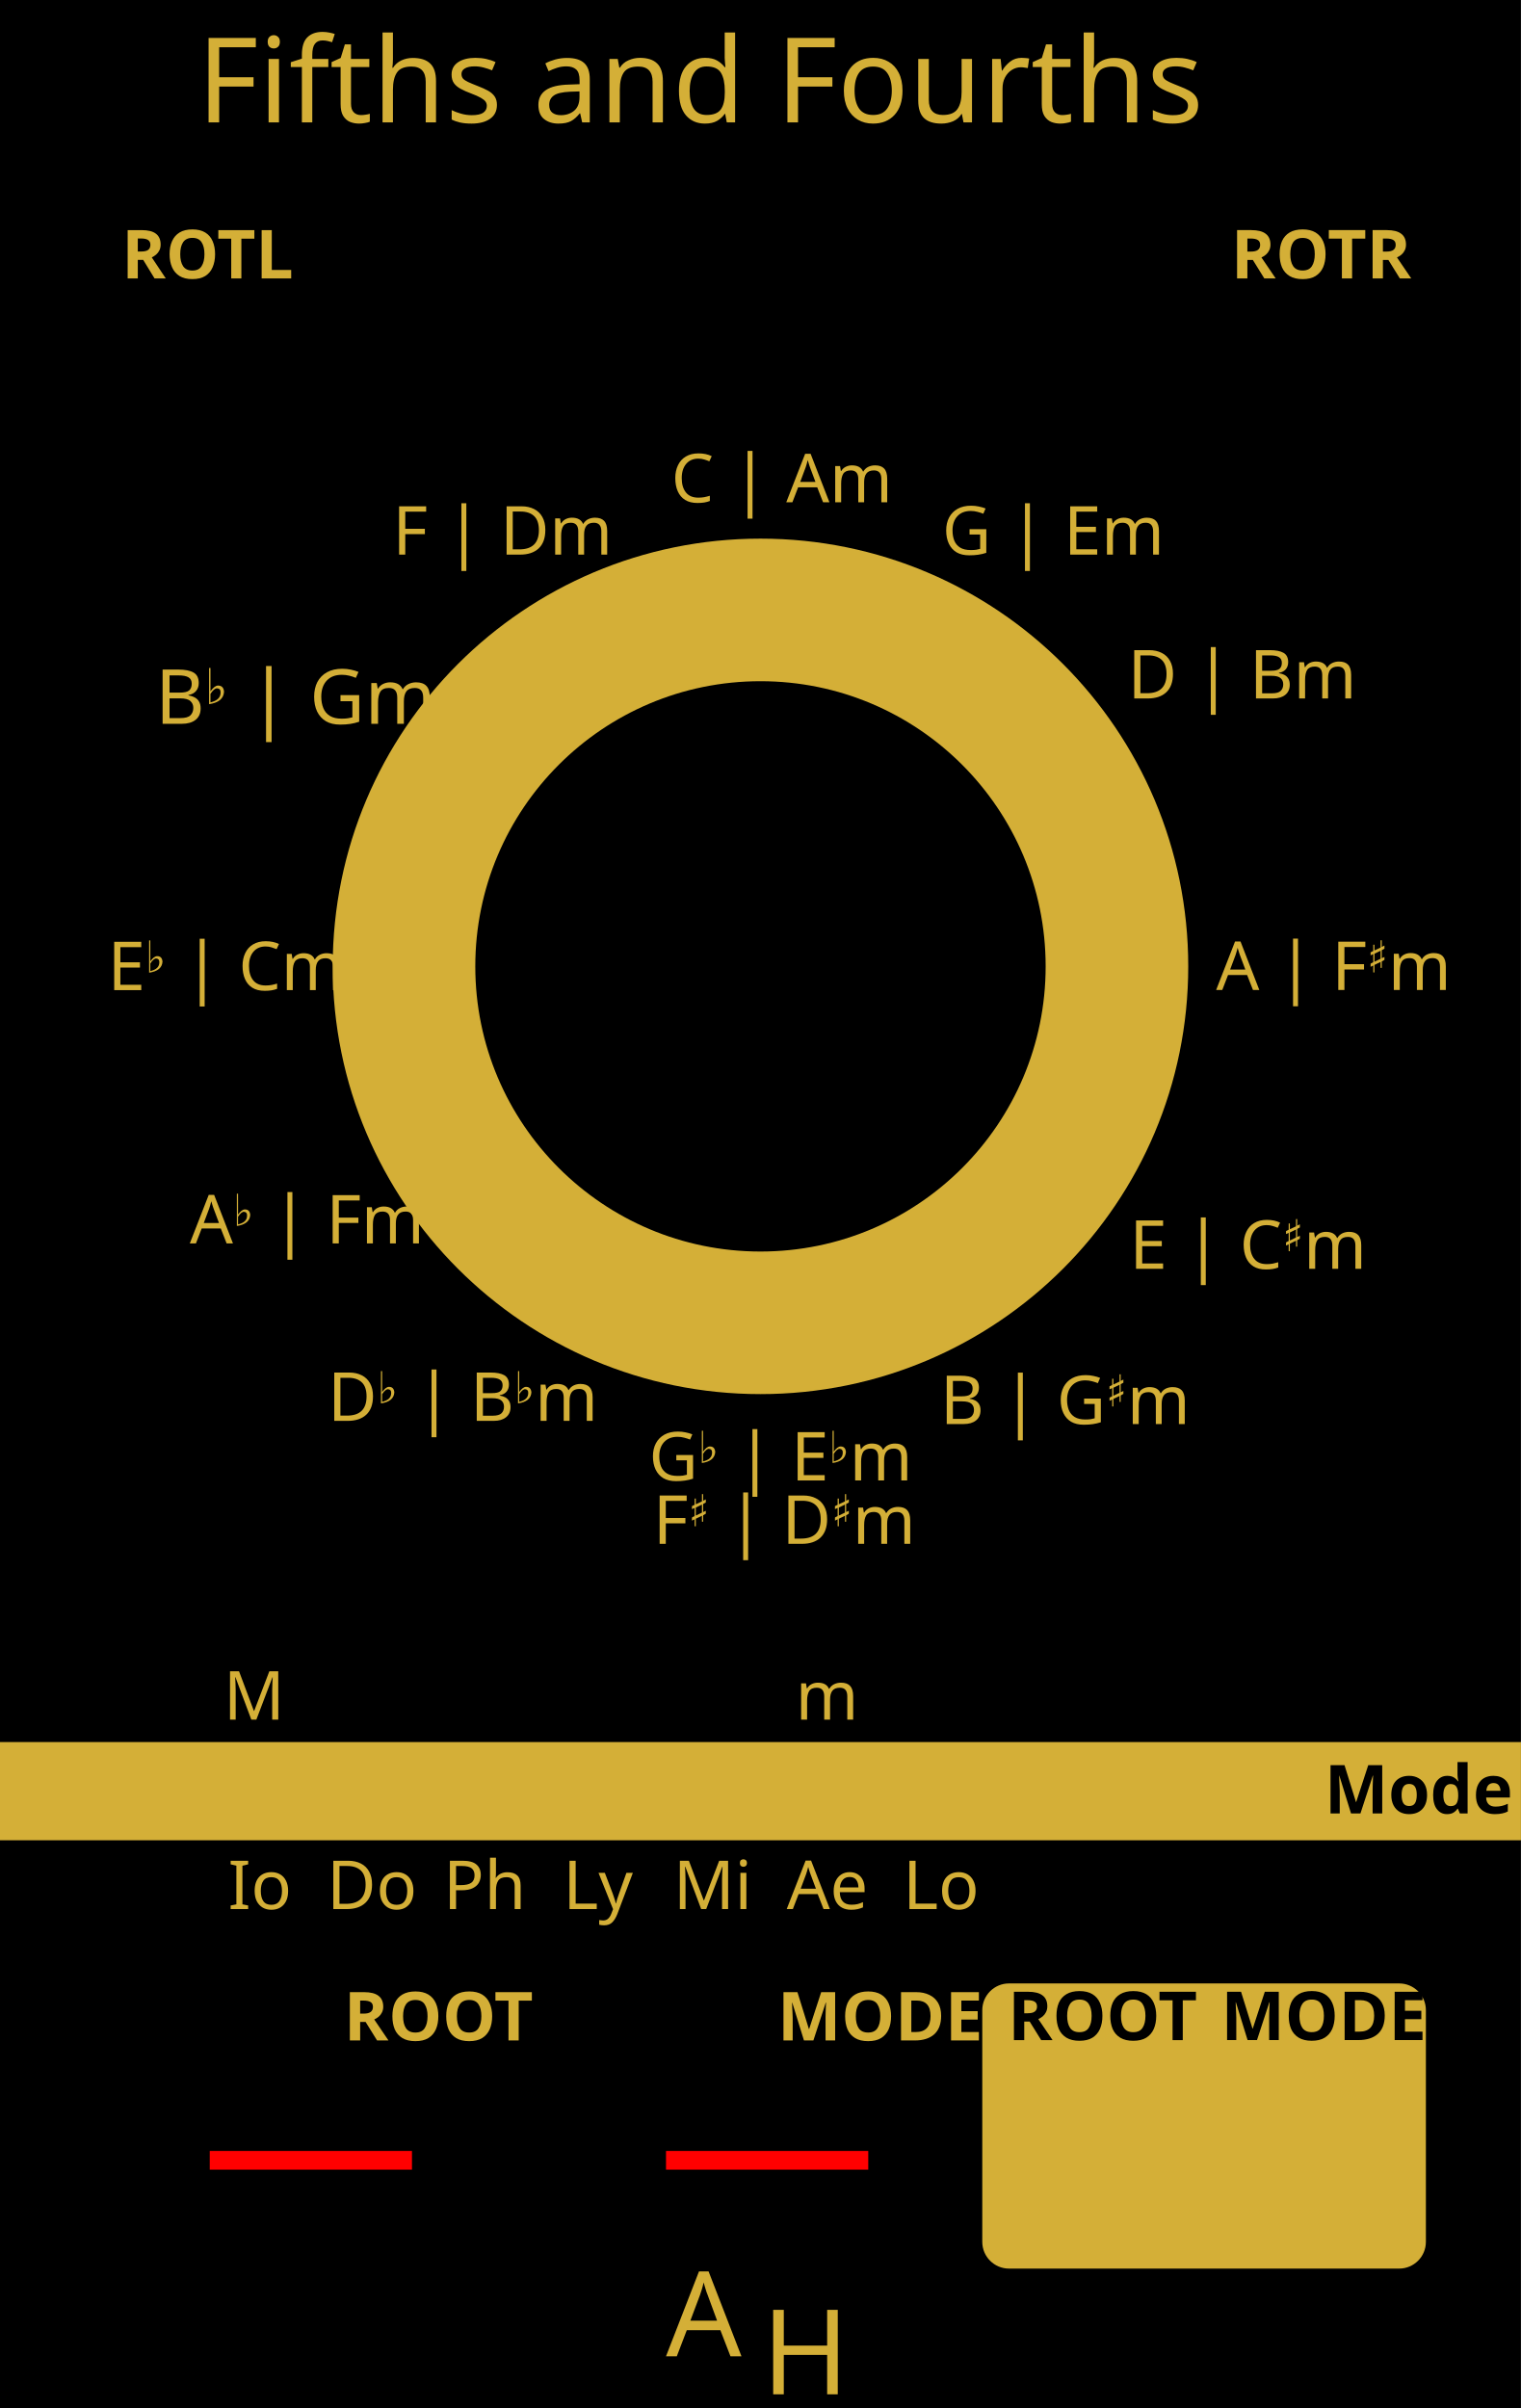
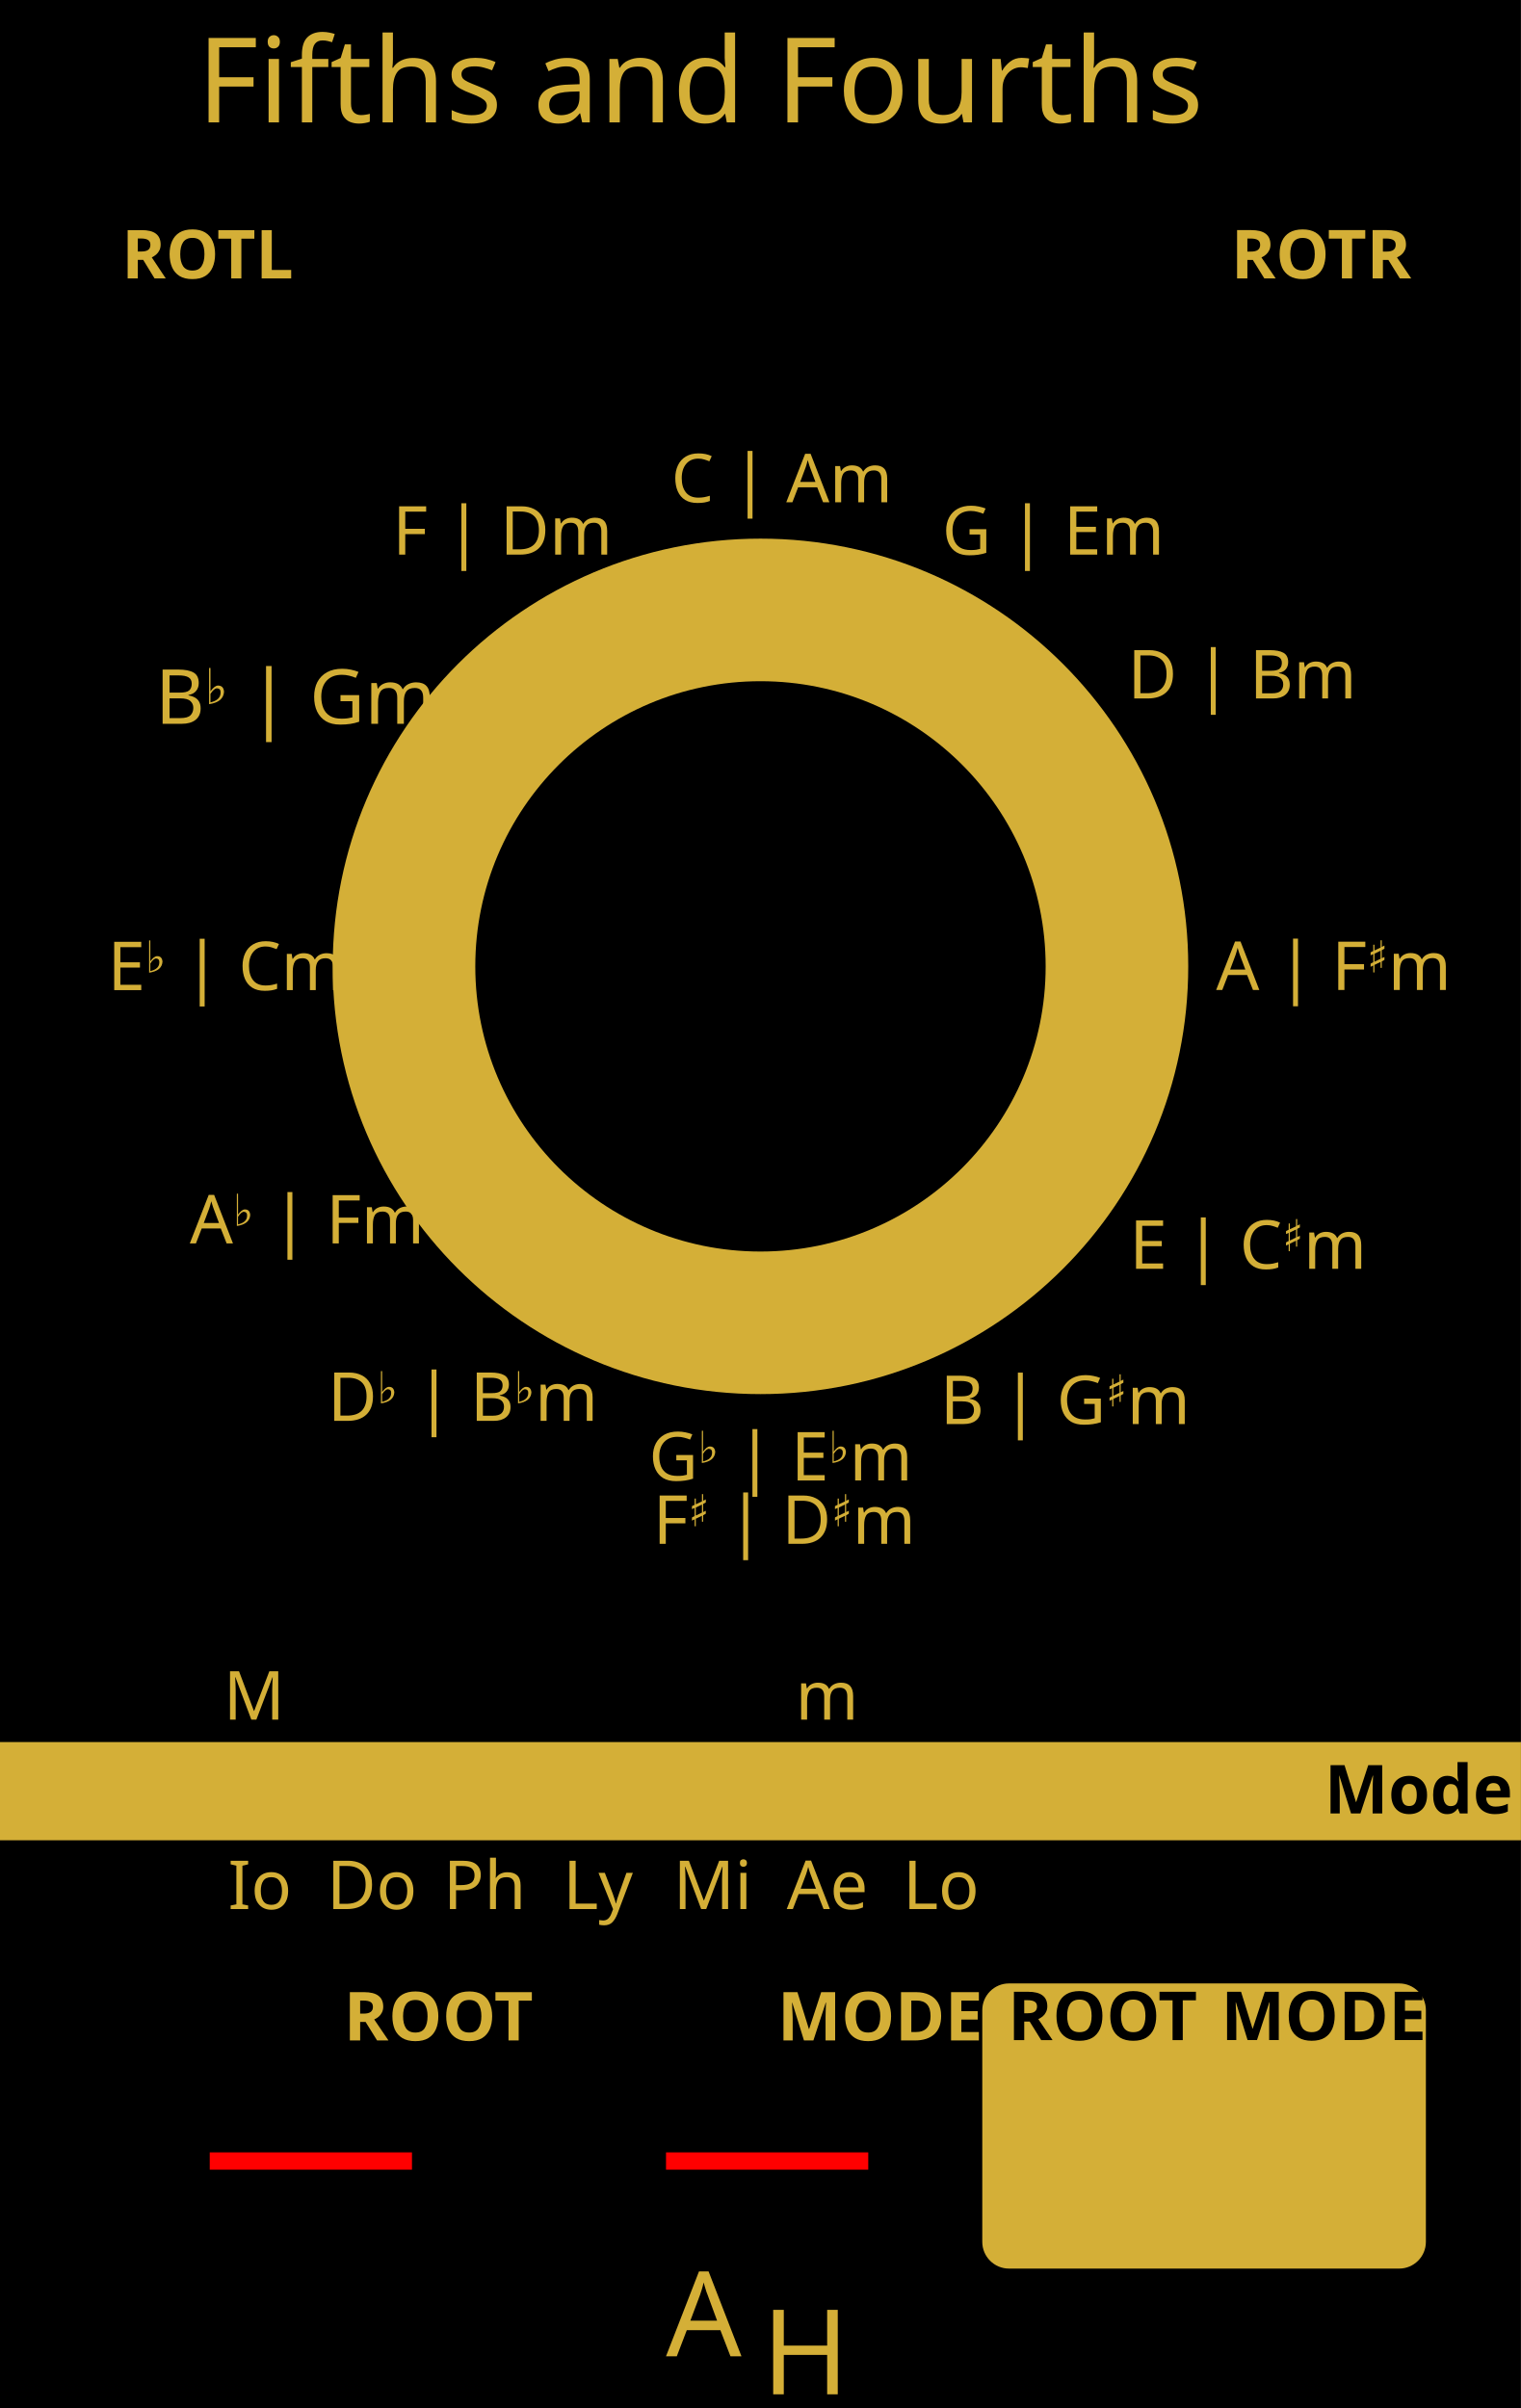
<svg xmlns="http://www.w3.org/2000/svg" xmlns:ns1="http://www.openswatchbook.org/uri/2009/osb" width="240" height="380" id="svg11791" version="1.1">
  <defs id="defs3">
    <marker orient="auto" refY="0" refX="0" id="DotM" style="overflow:visible">
      <path id="path4782" d="m -2.5,-1 c 0,2.76 -2.24,5 -5,5 -2.76,0 -5,-2.24 -5,-5 0,-2.76 2.24,-5 5,-5 2.76,0 5,2.24 5,5 z" style="fill-rule:evenodd;stroke:#000000;stroke-width:1pt" transform="matrix(0.4,0,0,0.4,2.96,0.4)" />
    </marker>
    <marker orient="auto" refY="0" refX="0" id="Arrow1Sstart" style="overflow:visible">
      <path id="path4730" d="M 0,0 5,-5 -12.5,0 5,5 Z" style="fill-rule:evenodd;stroke:#000000;stroke-width:1pt" transform="matrix(0.2,0,0,0.2,1.2,0)" />
    </marker>
    <marker orient="auto" refY="0" refX="0" id="Arrow2Mend" style="overflow:visible">
      <path id="path5158" style="fill-rule:evenodd;stroke-width:0.625;stroke-linejoin:round" d="M 8.719,4.034 -2.207,0.016 8.719,-4.002 c -1.745,2.372 -1.735,5.617 -6e-7,8.035 z" transform="scale(-0.6)" />
    </marker>
    <marker orient="auto" refY="0" refX="0" id="Arrow2Mstart" style="overflow:visible">
      <path id="path5155" style="fill-rule:evenodd;stroke-width:0.625;stroke-linejoin:round" d="M 8.719,4.034 -2.207,0.016 8.719,-4.002 c -1.745,2.372 -1.735,5.617 -6e-7,8.035 z" transform="scale(0.6)" />
    </marker>
    <marker orient="auto" refY="0" refX="0" id="Arrow1Mstart" style="overflow:visible">
      <path id="path6730" d="M 0,0 5,-5 -12.5,0 5,5 Z" style="fill-rule:evenodd;stroke:#000000;stroke-width:1pt" transform="matrix(0.4,0,0,0.4,4,0)" />
    </marker>
    <marker orient="auto" refY="0" refX="0" id="TriangleOutM" style="overflow:visible">
      <path id="path6869" d="M 5.77,0 -2.88,5 V -5 Z" style="fill-rule:evenodd;stroke:#000000;stroke-width:1pt" transform="scale(0.4)" />
    </marker>
    <marker orient="auto" refY="0" refX="0" id="TriangleOutS" style="overflow:visible">
      <path id="path6872" d="M 5.77,0 -2.88,5 V -5 Z" style="fill-rule:evenodd;stroke:#000000;stroke-width:1pt" transform="scale(0.2)" />
    </marker>
    <marker orient="auto" refY="0" refX="0" id="SquareL" style="overflow:visible">
      <path id="path7539" d="M -5,-5 V 5 H 5 V -5 Z" style="fill-rule:evenodd;stroke:#000000;stroke-width:1pt" transform="scale(0.8)" />
    </marker>
    <marker orient="auto" refY="0" refX="0" id="Arrow1Send" style="overflow:visible">
      <path id="path6739" d="M 0,0 5,-5 -12.5,0 5,5 Z" style="fill-rule:evenodd;stroke:#000000;stroke-width:1pt" transform="matrix(-0.2,0,0,-0.2,-1.2,0)" />
    </marker>
    <marker orient="auto" refY="0" refX="0" id="Arrow1Mend" style="overflow:visible">
      <path id="path6733" d="M 0,0 5,-5 -12.5,0 5,5 Z" style="fill-rule:evenodd;stroke:#000000;stroke-width:1pt" transform="matrix(-0.4,0,0,-0.4,-4,0)" />
    </marker>
    <marker orient="auto" refY="0" refX="0" id="Arrow1Lend" style="overflow:visible">
      <path id="path6727" d="M 0,0 5,-5 -12.5,0 5,5 Z" style="fill-rule:evenodd;stroke:#000000;stroke-width:1pt" transform="matrix(-0.8,0,0,-0.8,-10,0)" />
    </marker>
    <filter height="1" width="1" y="0" x="0" id="filter3998" style="color-interpolation-filters:sRGB">
      <feConvolveMatrix order="3 3" kernelMatrix="0 1 0 0 -2 0 0 1 0" in="SourceGraphic" divisor="1" targetX="1" targetY="1" preserveAlpha="true" result="result0" bias="0" id="feConvolveMatrix4000" />
    </filter>
    <filter height="1" width="1" y="0" x="0" id="filter3286" style="color-interpolation-filters:sRGB">
      <feFlood flood-color="rgb(128,128,128)" flood-opacity="0" result="result1" id="feFlood3288" />
      <feBlend result="result2" mode="normal" in2="SourceGraphic" id="feBlend3290" />
      <feComposite k4="0" k3="0" k1="0" result="result3" operator="arithmetic" k2="1" in2="SourceGraphic" id="feComposite3292" />
      <feComposite operator="in" in2="SourceGraphic" id="feComposite3294" />
    </filter>
    <clipPath clipPathUnits="userSpaceOnUse" id="clipPath6603">
      <path d="M 402,402 H 9515 V 13631 H 402 Z" id="path6605" style="clip-rule:evenodd" />
    </clipPath>
    <clipPath clipPathUnits="userSpaceOnUse" id="clipPath6613">
      <path d="M 402,402 H 9515 V 13631 H 402 Z" id="path6615" style="clip-rule:evenodd" />
    </clipPath>
    <clipPath clipPathUnits="userSpaceOnUse" id="clipPath6619">
      <path d="M 614,402 H 9303 V 6057 H 614 Z" id="path6621" style="clip-rule:evenodd" />
    </clipPath>
    <clipPath clipPathUnits="userSpaceOnUse" id="clipPath6290">
      <path d="M 402,402 H 9515 V 13631 H 402 Z" id="path6292" style="clip-rule:evenodd" />
    </clipPath>
    <clipPath clipPathUnits="userSpaceOnUse" id="clipPath6300">
      <path d="M 402,402 H 9515 V 13631 H 402 Z" id="path6302" style="clip-rule:evenodd" />
    </clipPath>
    <clipPath clipPathUnits="userSpaceOnUse" id="clipPath6306">
      <path d="M 614,402 H 9303 V 6655 H 614 Z" id="path6308" style="clip-rule:evenodd" />
    </clipPath>
    <clipPath clipPathUnits="userSpaceOnUse" id="clipPath5977">
      <path d="M 402,402 H 9515 V 13631 H 402 Z" id="path5979" style="clip-rule:evenodd" />
    </clipPath>
    <clipPath clipPathUnits="userSpaceOnUse" id="clipPath5987">
      <path d="M 402,402 H 9515 V 13631 H 402 Z" id="path5989" style="clip-rule:evenodd" />
    </clipPath>
    <clipPath clipPathUnits="userSpaceOnUse" id="clipPath5993">
      <path d="M 614,402 H 9303 V 6645 H 614 Z" id="path5995" style="clip-rule:evenodd" />
    </clipPath>
    <clipPath clipPathUnits="userSpaceOnUse" id="clipPath5664">
      <path d="M 402,402 H 9515 V 13631 H 402 Z" id="path5666" style="clip-rule:evenodd" />
    </clipPath>
    <clipPath clipPathUnits="userSpaceOnUse" id="clipPath5674">
      <path d="M 402,402 H 9515 V 13631 H 402 Z" id="path5676" style="clip-rule:evenodd" />
    </clipPath>
    <clipPath clipPathUnits="userSpaceOnUse" id="clipPath5680">
      <path d="M 614,402 H 9303 V 6655 H 614 Z" id="path5682" style="clip-rule:evenodd" />
    </clipPath>
    <clipPath clipPathUnits="userSpaceOnUse" id="clipPath5363">
      <path d="M 402,402 H 9515 V 13631 H 402 Z" id="path5365" style="clip-rule:evenodd" />
    </clipPath>
    <clipPath clipPathUnits="userSpaceOnUse" id="clipPath5373">
      <path d="M 402,402 H 9515 V 13631 H 402 Z" id="path5375" style="clip-rule:evenodd" />
    </clipPath>
    <clipPath clipPathUnits="userSpaceOnUse" id="clipPath5379">
      <path d="M 614,402 H 9303 V 6051 H 614 Z" id="path5381" style="clip-rule:evenodd" />
    </clipPath>
    <clipPath clipPathUnits="userSpaceOnUse" id="clipPath5062">
      <path d="M 402,402 H 9515 V 13631 H 402 Z" id="path5064" style="clip-rule:evenodd" />
    </clipPath>
    <clipPath clipPathUnits="userSpaceOnUse" id="clipPath5072">
      <path d="M 402,402 H 9515 V 13631 H 402 Z" id="path5074" style="clip-rule:evenodd" />
    </clipPath>
    <clipPath clipPathUnits="userSpaceOnUse" id="clipPath5078">
      <path d="M 614,402 H 9303 V 6051 H 614 Z" id="path5080" style="clip-rule:evenodd" />
    </clipPath>
    <clipPath clipPathUnits="userSpaceOnUse" id="clipPath4761">
      <path d="M 402,402 H 9515 V 13631 H 402 Z" id="path4763" style="clip-rule:evenodd" />
    </clipPath>
    <clipPath clipPathUnits="userSpaceOnUse" id="clipPath4771">
      <path d="M 402,402 H 9515 V 13631 H 402 Z" id="path4773" style="clip-rule:evenodd" />
    </clipPath>
    <clipPath clipPathUnits="userSpaceOnUse" id="clipPath4777">
      <path d="M 614,402 H 9303 V 6051 H 614 Z" id="path4779" style="clip-rule:evenodd" />
    </clipPath>
    <clipPath clipPathUnits="userSpaceOnUse" id="clipPath4159">
      <path d="M 402,402 H 9515 V 13631 H 402 Z" id="path4161" style="clip-rule:evenodd" />
    </clipPath>
    <clipPath clipPathUnits="userSpaceOnUse" id="clipPath4169">
      <path d="M 402,402 H 9515 V 13631 H 402 Z" id="path4171" style="clip-rule:evenodd" />
    </clipPath>
    <clipPath clipPathUnits="userSpaceOnUse" id="clipPath4175">
      <path d="M 614,402 H 9303 V 6051 H 614 Z" id="path4177" style="clip-rule:evenodd" />
    </clipPath>
    <linearGradient ns1:paint="solid" id="linearGradient8170">
      <stop id="stop8172" offset="0" style="stop-color:#000000;stop-opacity:1;" />
    </linearGradient>
    <filter height="1" width="1" y="0" x="0" id="filter3998-0" style="color-interpolation-filters:sRGB">
      <feConvolveMatrix order="3 3" kernelMatrix="0 1 0 0 -2 0 0 1 0" in="SourceGraphic" divisor="1" targetX="1" targetY="1" preserveAlpha="true" result="result0" bias="0" id="feConvolveMatrix4000-2" />
    </filter>
    <filter height="1" width="1" y="0" x="0" id="filter3286-2" style="color-interpolation-filters:sRGB">
      <feFlood flood-color="rgb(128,128,128)" flood-opacity="0" result="result1" id="feFlood3288-2" />
      <feBlend result="result2" mode="normal" in2="SourceGraphic" id="feBlend3290-7" />
      <feComposite k4="0" k3="0" k1="0" result="result3" operator="arithmetic" k2="1" in2="SourceGraphic" id="feComposite3292-9" />
      <feComposite operator="in" in2="SourceGraphic" id="feComposite3294-7" />
    </filter>
    <clipPath clipPathUnits="userSpaceOnUse" id="clipPath6603-6">
      <path d="M 402,402 H 9515 V 13631 H 402 Z" id="path6605-9" style="clip-rule:evenodd" />
    </clipPath>
    <clipPath clipPathUnits="userSpaceOnUse" id="clipPath6613-4">
      <path d="M 402,402 H 9515 V 13631 H 402 Z" id="path6615-8" style="clip-rule:evenodd" />
    </clipPath>
    <clipPath clipPathUnits="userSpaceOnUse" id="clipPath6619-1">
      <path d="M 614,402 H 9303 V 6057 H 614 Z" id="path6621-7" style="clip-rule:evenodd" />
    </clipPath>
    <clipPath clipPathUnits="userSpaceOnUse" id="clipPath6290-7">
      <path d="M 402,402 H 9515 V 13631 H 402 Z" id="path6292-5" style="clip-rule:evenodd" />
    </clipPath>
    <clipPath clipPathUnits="userSpaceOnUse" id="clipPath6300-0">
      <path d="M 402,402 H 9515 V 13631 H 402 Z" id="path6302-9" style="clip-rule:evenodd" />
    </clipPath>
    <clipPath clipPathUnits="userSpaceOnUse" id="clipPath6306-6">
      <path d="M 614,402 H 9303 V 6655 H 614 Z" id="path6308-7" style="clip-rule:evenodd" />
    </clipPath>
    <clipPath clipPathUnits="userSpaceOnUse" id="clipPath5977-5">
      <path d="M 402,402 H 9515 V 13631 H 402 Z" id="path5979-9" style="clip-rule:evenodd" />
    </clipPath>
    <clipPath clipPathUnits="userSpaceOnUse" id="clipPath5987-8">
      <path d="M 402,402 H 9515 V 13631 H 402 Z" id="path5989-4" style="clip-rule:evenodd" />
    </clipPath>
    <clipPath clipPathUnits="userSpaceOnUse" id="clipPath5993-8">
      <path d="M 614,402 H 9303 V 6645 H 614 Z" id="path5995-7" style="clip-rule:evenodd" />
    </clipPath>
    <clipPath clipPathUnits="userSpaceOnUse" id="clipPath5664-9">
      <path d="M 402,402 H 9515 V 13631 H 402 Z" id="path5666-9" style="clip-rule:evenodd" />
    </clipPath>
    <clipPath clipPathUnits="userSpaceOnUse" id="clipPath5674-5">
      <path d="M 402,402 H 9515 V 13631 H 402 Z" id="path5676-5" style="clip-rule:evenodd" />
    </clipPath>
    <clipPath clipPathUnits="userSpaceOnUse" id="clipPath5680-8">
      <path d="M 614,402 H 9303 V 6655 H 614 Z" id="path5682-9" style="clip-rule:evenodd" />
    </clipPath>
    <clipPath clipPathUnits="userSpaceOnUse" id="clipPath5363-3">
      <path d="M 402,402 H 9515 V 13631 H 402 Z" id="path5365-2" style="clip-rule:evenodd" />
    </clipPath>
    <clipPath clipPathUnits="userSpaceOnUse" id="clipPath5373-7">
      <path d="M 402,402 H 9515 V 13631 H 402 Z" id="path5375-5" style="clip-rule:evenodd" />
    </clipPath>
    <clipPath clipPathUnits="userSpaceOnUse" id="clipPath5379-4">
      <path d="M 614,402 H 9303 V 6051 H 614 Z" id="path5381-8" style="clip-rule:evenodd" />
    </clipPath>
    <clipPath clipPathUnits="userSpaceOnUse" id="clipPath5062-2">
      <path d="M 402,402 H 9515 V 13631 H 402 Z" id="path5064-2" style="clip-rule:evenodd" />
    </clipPath>
    <clipPath clipPathUnits="userSpaceOnUse" id="clipPath5072-4">
      <path d="M 402,402 H 9515 V 13631 H 402 Z" id="path5074-9" style="clip-rule:evenodd" />
    </clipPath>
    <clipPath clipPathUnits="userSpaceOnUse" id="clipPath5078-8">
      <path d="M 614,402 H 9303 V 6051 H 614 Z" id="path5080-7" style="clip-rule:evenodd" />
    </clipPath>
    <clipPath clipPathUnits="userSpaceOnUse" id="clipPath4761-5">
      <path d="M 402,402 H 9515 V 13631 H 402 Z" id="path4763-2" style="clip-rule:evenodd" />
    </clipPath>
    <clipPath clipPathUnits="userSpaceOnUse" id="clipPath4771-1">
      <path d="M 402,402 H 9515 V 13631 H 402 Z" id="path4773-7" style="clip-rule:evenodd" />
    </clipPath>
    <clipPath clipPathUnits="userSpaceOnUse" id="clipPath4777-0">
      <path d="M 614,402 H 9303 V 6051 H 614 Z" id="path4779-9" style="clip-rule:evenodd" />
    </clipPath>
    <clipPath clipPathUnits="userSpaceOnUse" id="clipPath4159-1">
      <path d="M 402,402 H 9515 V 13631 H 402 Z" id="path4161-2" style="clip-rule:evenodd" />
    </clipPath>
    <clipPath clipPathUnits="userSpaceOnUse" id="clipPath4169-5">
      <path d="M 402,402 H 9515 V 13631 H 402 Z" id="path4171-5" style="clip-rule:evenodd" />
    </clipPath>
    <clipPath clipPathUnits="userSpaceOnUse" id="clipPath4175-8">
      <path d="M 614,402 H 9303 V 6051 H 614 Z" id="path4177-8" style="clip-rule:evenodd" />
    </clipPath>
    <linearGradient ns1:paint="solid" id="linearGradient8170-5">
      <stop id="stop8172-0" offset="0" style="stop-color:#000000;stop-opacity:1;" />
    </linearGradient>
    <clipPath id="clip89">
      <rect id="rect4864" height="19" width="18" x="0" y="0" />
    </clipPath>
    <clipPath id="clip90">
      <path id="path4861" d="m 0.898,0.129 h 16.25 v 17.883 h -16.25 z m 0,0" />
    </clipPath>
    <mask id="mask44">
      <g transform="matrix(0.2645833,0,0,0.2645833,89.35879,128.5777)" id="g4858" style="filter:url(#alpha)">
        <rect id="rect4856" style="fill:#000000;fill-opacity:0.15;stroke:none" height="3351.5" width="3052.87" y="0" x="0" />
      </g>
    </mask>
    <filter height="1" width="1" y="0" x="0" filterUnits="objectBoundingBox" id="alpha">
      <feColorMatrix id="feColorMatrix4149" values="0 0 0 0 1 0 0 0 0 1 0 0 0 0 1 0 0 0 1 0" in="SourceGraphic" type="matrix" />
    </filter>
    <clipPath id="clipPath17821">
      <rect id="rect17819" height="19" width="18" x="0" y="0" />
    </clipPath>
    <clipPath id="clipPath17825">
      <path id="path17823" d="m 0.898,0.129 h 16.25 v 17.883 h -16.25 z m 0,0" />
    </clipPath>
    <clipPath id="clip87">
      <rect id="rect4848" height="26" width="24" x="0" y="0" />
    </clipPath>
    <clipPath id="clip88">
      <path id="path4845" d="m 0.684,0.922 h 22.68 v 24.938 H 0.684 Z m 0,0" />
    </clipPath>
    <mask id="mask43">
      <g transform="matrix(0.2645833,0,0,0.2645833,89.35879,128.5777)" id="g4842" style="filter:url(#alpha)">
        <rect id="rect4840" style="fill:#000000;fill-opacity:0.15;stroke:none" height="3351.5" width="3052.87" y="0" x="0" />
      </g>
    </mask>
    <filter height="1" width="1" y="0" x="0" filterUnits="objectBoundingBox" id="filter17836">
      <feColorMatrix id="feColorMatrix17834" values="0 0 0 0 1 0 0 0 0 1 0 0 0 0 1 0 0 0 1 0" in="SourceGraphic" type="matrix" />
    </filter>
    <clipPath id="clipPath17840">
      <rect id="rect17838" height="26" width="24" x="0" y="0" />
    </clipPath>
    <clipPath id="clipPath17844">
      <path id="path17842" d="m 0.684,0.922 h 22.68 v 24.938 H 0.684 Z m 0,0" />
    </clipPath>
    <filter style="color-interpolation-filters:sRGB" id="filter3933" x="-0.014" width="1.027" y="-0.011" height="1.021">
      <feGaussianBlur stdDeviation="0.2" id="feGaussianBlur3935" />
    </filter>
  </defs>
  <g id="layer2" style="display:inline" transform="translate(0.01175524,-74.38676)">
    <rect style="fill:#000000;fill-opacity:1;stroke:#000000;stroke-width:15.362;stroke-opacity:1" id="rect7953" width="224.638" height="364.638" x="7.669" y="82.068" ry="0" />
    <g style="font-style:normal;font-variant:normal;font-weight:bold;font-stretch:condensed;font-size:24px;line-height:125%;font-family:Miso;-inkscape-font-specification:'Miso Bold Condensed';letter-spacing:-0.06px;word-spacing:0px;fill:#000000;fill-opacity:1;stroke:none" id="text4395" transform="matrix(0.8346288,0,0,0.8346288,-0.00194398,75.14247)" />
    <g transform="matrix(0.8346288,0,0,0.8346288,-0.00194398,76.32542)" style="font-style:normal;font-variant:normal;font-weight:normal;font-stretch:normal;font-size:16px;line-height:125%;font-family:Nasalization;-inkscape-font-specification:Nasalization;letter-spacing:0px;word-spacing:0px;fill:#000000;fill-opacity:1;stroke:none" id="text20106" />
    <g style="font-style:normal;font-variant:normal;font-weight:bold;font-stretch:condensed;font-size:14px;line-height:125%;font-family:Miso;-inkscape-font-specification:'Miso Bold Condensed';letter-spacing:-0.06px;word-spacing:0px;fill:#000000;fill-opacity:1;stroke:none" id="flowRoot7367" transform="matrix(0.8346288,0,0,0.8346288,-0.00194398,75.14247)" />
    <g transform="matrix(0.8346288,0,0,0.8346288,-0.00194398,76.32542)" style="font-style:normal;font-variant:normal;font-weight:bold;font-stretch:condensed;font-size:14px;line-height:125%;font-family:Miso;-inkscape-font-specification:'Miso Bold Condensed';letter-spacing:0px;word-spacing:0px;fill:#000000;fill-opacity:1;stroke:none" id="text10240" />
    <g style="display:inline;fill:#ffffff;fill-opacity:1" transform="matrix(0.8346288,0,0,0.8346288,-34.48847,235.1078)" id="g4020" />
    <text id="text7961" y="93.702" x="31.089" style="font-style:normal;font-weight:normal;font-size:40px;line-height:1.25;font-family:sans-serif;letter-spacing:0px;word-spacing:0px;fill:#d4af37;fill-opacity:1;stroke:none" xml:space="preserve">
      <tspan style="font-style:normal;font-variant:normal;font-weight:normal;font-stretch:normal;font-size:18.667px;font-family:'Cooper Black';-inkscape-font-specification:'Cooper Black, Normal';font-variant-ligatures:normal;font-variant-caps:normal;font-variant-numeric:normal;font-feature-settings:normal;text-align:start;writing-mode:lr-tb;text-anchor:start;fill:#d4af37;fill-opacity:1" y="93.702" x="31.089" id="tspan7959">Fifths and Fourths</tspan>
    </text>
    <text xml:space="preserve" style="font-style:normal;font-weight:normal;font-size:40px;line-height:1.25;font-family:sans-serif;letter-spacing:0px;word-spacing:0px;fill:#000000;fill-opacity:1;stroke:none" x="112.307" y="441.102" id="text6045">
      <tspan id="tspan6043" x="112.307" y="476.492" />
    </text>
    <g id="g6059" transform="translate(-0.8833256,1.500498)">
      <text id="text6049" y="444.725" x="105.966" style="font-style:normal;font-weight:normal;font-size:40px;line-height:1.25;font-family:sans-serif;letter-spacing:0px;word-spacing:0px;fill:#000000;fill-opacity:1;stroke:none" xml:space="preserve">
        <tspan style="font-style:normal;font-variant:normal;font-weight:normal;font-stretch:normal;font-size:18.667px;font-family:'Cooper Black';-inkscape-font-specification:'Cooper Black, Normal';font-variant-ligatures:normal;font-variant-caps:normal;font-variant-numeric:normal;font-feature-settings:normal;text-align:start;writing-mode:lr-tb;text-anchor:start;fill:#d4af37;fill-opacity:1" y="444.725" x="105.966" id="tspan6047">A</tspan>
      </text>
      <text xml:space="preserve" style="font-style:normal;font-weight:normal;font-size:40px;line-height:1.25;font-family:sans-serif;letter-spacing:0px;word-spacing:0px;fill:#000000;fill-opacity:1;stroke:none" x="121.066" y="450.725" id="text6053">
        <tspan id="tspan6051" x="121.066" y="450.725" style="font-style:normal;font-variant:normal;font-weight:normal;font-stretch:normal;font-size:18.667px;font-family:'Cooper Black';-inkscape-font-specification:'Cooper Black, Normal';font-variant-ligatures:normal;font-variant-caps:normal;font-variant-numeric:normal;font-feature-settings:normal;text-align:start;writing-mode:lr-tb;text-anchor:start;fill:#d4af37;fill-opacity:1">H</tspan>
      </text>
    </g>
    <rect style="display:inline;fill:#d4af37;fill-opacity:1;stroke-width:1.11" id="rect2630" width="70" height="45" x="154.988" y="-432.387" ry="4.219" transform="scale(1,-1)" />
    <rect transform="matrix(0.9732212,0,0,-0.9791147,-26.00148,8.560546)" ry="4.219" y="-432.387" x="150.488" height="45" width="35" id="rect2632" style="display:inline;fill:#000000;fill-opacity:1;stroke-width:0.785;filter:url(#filter3933)" />
    <rect style="display:inline;fill:#000000;fill-opacity:1;stroke-width:0.785" id="rect2634" width="35" height="45" x="49.988" y="-432.387" ry="4.219" transform="scale(1,-1)" />
    <text id="text2638" y="396.387" x="54.243" style="font-style:normal;font-weight:normal;font-size:40px;line-height:1.25;font-family:sans-serif;letter-spacing:0px;word-spacing:0px;display:inline;fill:#d4af37;fill-opacity:1;stroke:none" xml:space="preserve">
      <tspan style="font-style:normal;font-variant:normal;font-weight:bold;font-stretch:normal;font-size:10.667px;font-family:Eurostile;-inkscape-font-specification:'Eurostile, Bold';font-variant-ligatures:normal;font-variant-caps:normal;font-variant-numeric:normal;font-feature-settings:normal;text-align:start;writing-mode:lr-tb;text-anchor:start;fill:#d4af37;fill-opacity:1" y="396.387" x="54.243" id="tspan2636">ROOT</tspan>
    </text>
    <rect transform="scale(1,-1)" ry="4.219" y="-432.387" x="14.988" height="45" width="35" id="rect2640" style="display:inline;fill:#000000;fill-opacity:1;stroke-width:0.785" />
    <text transform="scale(0.994209,1.005825)" id="text2644" y="394.091" x="20.066" style="font-style:normal;font-weight:normal;font-size:39.768px;line-height:1.25;font-family:sans-serif;letter-spacing:0px;word-spacing:0px;display:inline;fill:#d4af37;fill-opacity:0;stroke:none;stroke-width:0.994;" xml:space="preserve">
      <tspan style="font-style:normal;font-variant:normal;font-weight:bold;font-stretch:normal;font-size:10.605px;font-family:Eurostile;-inkscape-font-specification:'Eurostile, Bold';font-variant-ligatures:normal;font-variant-caps:normal;font-variant-numeric:normal;font-feature-settings:normal;text-align:start;writing-mode:lr-tb;text-anchor:start;fill:#d4af37;fill-opacity:0;stroke-width:0.994;" y="394.091" x="20.066" id="tspan2642">ROTL</tspan>
    </text>
    <text xml:space="preserve" style="font-style:normal;font-weight:normal;font-size:40px;line-height:1.25;font-family:sans-serif;letter-spacing:0px;word-spacing:0px;display:inline;fill:#d4af37;fill-opacity:1;stroke:none" x="122.663" y="396.387" id="text2648">
      <tspan id="tspan2646" x="122.663" y="396.387" style="font-style:normal;font-variant:normal;font-weight:bold;font-stretch:normal;font-size:10.667px;font-family:Eurostile;-inkscape-font-specification:'Eurostile, Bold';font-variant-ligatures:normal;font-variant-caps:normal;font-variant-numeric:normal;font-feature-settings:normal;text-align:start;writing-mode:lr-tb;text-anchor:start;fill:#d4af37;fill-opacity:1">MODE</tspan>
    </text>
    <text id="text2652" y="396.329" x="159.03" style="font-style:normal;font-weight:normal;font-size:40px;line-height:1.25;font-family:sans-serif;letter-spacing:0px;word-spacing:0px;display:inline;fill:#000000;fill-opacity:1;stroke:none;" xml:space="preserve">
      <tspan style="font-style:normal;font-variant:normal;font-weight:bold;font-stretch:normal;font-size:10.667px;font-family:Eurostile;-inkscape-font-specification:'Eurostile, Bold';font-variant-ligatures:normal;font-variant-caps:normal;font-variant-numeric:normal;font-feature-settings:normal;text-align:start;writing-mode:lr-tb;text-anchor:start;fill:#000000;fill-opacity:1;" y="396.329" x="159.03" id="tspan2650">ROOT</tspan>
    </text>
    <rect transform="scale(1,-1)" ry="4.219" y="-432.387" x="84.988" height="45" width="35" id="rect2654" style="display:inline;fill:#000000;fill-opacity:1;stroke-width:0.785" />
    <text xml:space="preserve" style="font-style:normal;font-weight:normal;font-size:40px;line-height:1.25;font-family:sans-serif;letter-spacing:0px;word-spacing:0px;display:inline;fill:#000000;fill-opacity:1;stroke:none;" x="95.889" y="396.329" id="text2658">
      <tspan id="tspan2656" x="95.889" y="396.329" style="font-style:normal;font-variant:normal;font-weight:bold;font-stretch:normal;font-size:10.667px;font-family:Eurostile;-inkscape-font-specification:'Eurostile, Bold';font-variant-ligatures:normal;font-variant-caps:normal;font-variant-numeric:normal;font-feature-settings:normal;text-align:start;writing-mode:lr-tb;text-anchor:start;fill:#000000;fill-opacity:1;">P3</tspan>
    </text>
    <text xml:space="preserve" style="font-style:normal;font-weight:normal;font-size:40px;line-height:1.25;font-family:sans-serif;letter-spacing:0px;word-spacing:0px;display:inline;fill:#000000;fill-opacity:1;stroke:none;" x="192.663" y="396.324" id="text2664">
      <tspan id="tspan2662" x="192.663" y="396.324" style="font-style:normal;font-variant:normal;font-weight:bold;font-stretch:normal;font-size:10.667px;font-family:Eurostile;-inkscape-font-specification:'Eurostile, Bold';font-variant-ligatures:normal;font-variant-caps:normal;font-variant-numeric:normal;font-feature-settings:normal;text-align:start;writing-mode:lr-tb;text-anchor:start;fill:#000000;fill-opacity:1;">MODE</tspan>
    </text>
    <rect transform="scale(1,-1)" ry="4.219" y="-152.387" x="14.988" height="45" width="35" id="rect1115" style="display:inline;fill:#000000;fill-opacity:1;stroke-width:0.785" />
    <text transform="scale(0.994209,1.005825)" id="text1119" y="117.639" x="19.297" style="font-style:normal;font-weight:normal;font-size:39.768px;line-height:1.25;font-family:sans-serif;letter-spacing:0px;word-spacing:0px;display:inline;fill:#d4af37;fill-opacity:1;stroke:none;stroke-width:0.994;" xml:space="preserve">
      <tspan style="font-style:normal;font-variant:normal;font-weight:bold;font-stretch:normal;font-size:10.605px;font-family:Eurostile;-inkscape-font-specification:'Eurostile, Bold';font-variant-ligatures:normal;font-variant-caps:normal;font-variant-numeric:normal;font-feature-settings:normal;text-align:start;writing-mode:lr-tb;text-anchor:start;fill:#d4af37;fill-opacity:1;stroke-width:0.994;" y="117.639" x="19.297" id="tspan1117">ROTL</tspan>
    </text>
    <rect style="display:inline;fill:#000000;fill-opacity:1;stroke-width:0.785" id="rect1106" width="35" height="45" x="189.988" y="-152.387" ry="4.219" transform="scale(1,-1)" />
    <text id="text1110" y="118.324" x="194.243" style="font-style:normal;font-weight:normal;font-size:40px;line-height:1.25;font-family:sans-serif;letter-spacing:0px;word-spacing:0px;display:inline;fill:#d4af37;fill-opacity:1;stroke:none;" xml:space="preserve">
      <tspan style="font-style:normal;font-variant:normal;font-weight:bold;font-stretch:normal;font-size:10.667px;font-family:Eurostile;-inkscape-font-specification:'Eurostile, Bold';font-variant-ligatures:normal;font-variant-caps:normal;font-variant-numeric:normal;font-feature-settings:normal;text-align:start;writing-mode:lr-tb;text-anchor:start;fill:#d4af37;fill-opacity:1;" y="118.324" x="194.243" id="tspan1108">ROTR</tspan>
    </text>
    <rect style="display:inline;fill:#000000;fill-opacity:1;stroke-width:0.785" id="rect1131" width="35" height="45" x="102.488" y="-152.387" ry="4.219" transform="scale(1,-1)" />
    <text xml:space="preserve" style="font-style:normal;font-weight:normal;font-size:40px;line-height:1.25;font-family:sans-serif;letter-spacing:0px;word-spacing:0px;display:inline;fill:#d4af37;fill-opacity:1;stroke:none" x="35.961" y="375.655" id="text2281">
      <tspan id="tspan2279" x="35.961" y="375.655" style="font-style:normal;font-variant:normal;font-weight:normal;font-stretch:normal;font-size:10.667px;font-family:Eurostile;-inkscape-font-specification:'Eurostile, Normal';font-variant-ligatures:normal;font-variant-caps:normal;font-variant-numeric:normal;font-feature-settings:normal;text-align:start;writing-mode:lr-tb;text-anchor:start;fill:#d4af37;fill-opacity:1">Io</tspan>
    </text>
    <text xml:space="preserve" style="font-style:normal;font-weight:normal;font-size:40px;line-height:1.25;font-family:sans-serif;letter-spacing:0px;word-spacing:0px;display:inline;fill:#d4af37;fill-opacity:1;stroke:none" x="51.555" y="375.655" id="text2285">
      <tspan id="tspan2283" x="51.555" y="375.655" style="font-style:normal;font-variant:normal;font-weight:normal;font-stretch:normal;font-size:10.667px;font-family:Eurostile;-inkscape-font-specification:'Eurostile, Normal';font-variant-ligatures:normal;font-variant-caps:normal;font-variant-numeric:normal;font-feature-settings:normal;text-align:start;writing-mode:lr-tb;text-anchor:start;fill:#d4af37;fill-opacity:1">Do</tspan>
    </text>
    <text id="text2289" y="375.655" x="69.948" style="font-style:normal;font-weight:normal;font-size:40px;line-height:1.25;font-family:sans-serif;letter-spacing:0px;word-spacing:0px;display:inline;fill:#d4af37;fill-opacity:1;stroke:none" xml:space="preserve">
      <tspan style="font-style:normal;font-variant:normal;font-weight:normal;font-stretch:normal;font-size:10.667px;font-family:Eurostile;-inkscape-font-specification:'Eurostile, Normal';font-variant-ligatures:normal;font-variant-caps:normal;font-variant-numeric:normal;font-feature-settings:normal;text-align:start;writing-mode:lr-tb;text-anchor:start;fill:#d4af37;fill-opacity:1" y="375.655" x="69.948" id="tspan2287">Ph</tspan>
    </text>
    <text xml:space="preserve" style="font-style:normal;font-weight:normal;font-size:40px;line-height:1.25;font-family:sans-serif;letter-spacing:0px;word-spacing:0px;display:inline;fill:#d4af37;fill-opacity:1;stroke:none" x="88.823" y="375.655" id="text2293">
      <tspan id="tspan2291" x="88.823" y="375.655" style="font-style:normal;font-variant:normal;font-weight:normal;font-stretch:normal;font-size:10.667px;font-family:Eurostile;-inkscape-font-specification:'Eurostile, Normal';font-variant-ligatures:normal;font-variant-caps:normal;font-variant-numeric:normal;font-feature-settings:normal;text-align:start;writing-mode:lr-tb;text-anchor:start;fill:#d4af37;fill-opacity:1">Ly</tspan>
    </text>
    <text id="text2297" y="375.655" x="106.237" style="font-style:normal;font-weight:normal;font-size:40px;line-height:1.25;font-family:sans-serif;letter-spacing:0px;word-spacing:0px;display:inline;fill:#d4af37;fill-opacity:1;stroke:none" xml:space="preserve">
      <tspan style="font-style:normal;font-variant:normal;font-weight:normal;font-stretch:normal;font-size:10.667px;font-family:Eurostile;-inkscape-font-specification:'Eurostile, Normal';font-variant-ligatures:normal;font-variant-caps:normal;font-variant-numeric:normal;font-feature-settings:normal;text-align:start;writing-mode:lr-tb;text-anchor:start;fill:#d4af37;fill-opacity:1" y="375.655" x="106.237" id="tspan2295">Mi</tspan>
    </text>
    <text xml:space="preserve" style="font-style:normal;font-weight:normal;font-size:40px;line-height:1.25;font-family:sans-serif;letter-spacing:0px;word-spacing:0px;display:inline;fill:#d4af37;fill-opacity:1;stroke:none" x="124.13" y="375.655" id="text2301">
      <tspan id="tspan2299" x="124.13" y="375.655" style="font-style:normal;font-variant:normal;font-weight:normal;font-stretch:normal;font-size:10.667px;font-family:Eurostile;-inkscape-font-specification:'Eurostile, Normal';font-variant-ligatures:normal;font-variant-caps:normal;font-variant-numeric:normal;font-feature-settings:normal;text-align:start;writing-mode:lr-tb;text-anchor:start;fill:#d4af37;fill-opacity:1">Ae</tspan>
    </text>
    <text id="text2305" y="375.655" x="142.461" style="font-style:normal;font-weight:normal;font-size:40px;line-height:1.25;font-family:sans-serif;letter-spacing:0px;word-spacing:0px;display:inline;fill:#d4af37;fill-opacity:1;stroke:none" xml:space="preserve">
      <tspan style="font-style:normal;font-variant:normal;font-weight:normal;font-stretch:normal;font-size:10.667px;font-family:Eurostile;-inkscape-font-specification:'Eurostile, Normal';font-variant-ligatures:normal;font-variant-caps:normal;font-variant-numeric:normal;font-feature-settings:normal;text-align:start;writing-mode:lr-tb;text-anchor:start;fill:#d4af37;fill-opacity:1" y="375.655" x="142.461" id="tspan2303">Lo</tspan>
    </text>
    <text id="text2325" y="345.755" x="35.255" style="font-style:normal;font-weight:normal;font-size:40px;line-height:1.25;font-family:sans-serif;letter-spacing:0px;word-spacing:0px;display:inline;fill:#d4af37;fill-opacity:1;stroke:none" xml:space="preserve">
      <tspan style="font-style:normal;font-variant:normal;font-weight:normal;font-stretch:normal;font-size:10.667px;font-family:Eurostile;-inkscape-font-specification:'Eurostile, Normal';font-variant-ligatures:normal;font-variant-caps:normal;font-variant-numeric:normal;font-feature-settings:normal;text-align:start;writing-mode:lr-tb;text-anchor:start;fill:#d4af37;fill-opacity:1" y="345.755" x="35.255" id="tspan2323">M</tspan>
    </text>
    <text xml:space="preserve" style="font-style:normal;font-weight:normal;font-size:40px;line-height:1.25;font-family:sans-serif;letter-spacing:0px;word-spacing:0px;display:inline;fill:#d4af37;fill-opacity:1;stroke:none" x="125.5" y="345.755" id="text2329">
      <tspan id="tspan2327" x="125.5" y="345.755" style="font-style:normal;font-variant:normal;font-weight:normal;font-stretch:normal;font-size:10.667px;font-family:Eurostile;-inkscape-font-specification:'Eurostile, Normal';font-variant-ligatures:normal;font-variant-caps:normal;font-variant-numeric:normal;font-feature-settings:normal;text-align:start;writing-mode:lr-tb;text-anchor:start;fill:#d4af37;fill-opacity:1">m</tspan>
    </text>
    <rect y="349.296" x="-0.012" height="15.5" width="240" id="rect2331" style="display:inline;fill:#d4af37;fill-opacity:1;stroke-width:1.049" />
    <text id="text2335" y="360.564" x="208.987" style="font-style:normal;font-weight:normal;font-size:40px;line-height:1.25;font-family:sans-serif;letter-spacing:0px;word-spacing:0px;display:inline;fill:#000000;fill-opacity:1;stroke:none;" xml:space="preserve">
      <tspan style="font-style:normal;font-variant:normal;font-weight:bold;font-stretch:normal;font-size:10.667px;font-family:Eurostile;-inkscape-font-specification:'Eurostile, Bold';font-variant-ligatures:normal;font-variant-caps:normal;font-variant-numeric:normal;font-feature-settings:normal;text-align:start;writing-mode:lr;text-anchor:start;fill:#000000;fill-opacity:1" y="360.564" x="208.987" id="tspan2333">Mode</tspan>
    </text>
    <circle style="opacity:1;fill:#d4af37;fill-opacity:1;stroke:none;stroke-width:16.875;stroke-linejoin:round;stroke-miterlimit:4;stroke-dasharray:none;stroke-opacity:1" id="path16107" cx="119.988" cy="226.887" r="67.5" />
    <rect ry="1.308" y="353.119" x="35.988" height="8.268" width="7.69" id="rect3113" style="display:inline;fill:#24a760;fill-opacity:0;stroke-width:0.997" />
    <rect style="display:inline;fill:#24a760;fill-opacity:0;stroke-width:0.997" id="rect3115" width="7.69" height="8.268" x="53.988" y="353.119" ry="1.308" />
    <rect ry="1.308" y="353.119" x="71.988" height="8.268" width="7.69" id="rect3117" style="display:inline;fill:#24a760;fill-opacity:0;stroke-width:0.997" />
    <rect style="display:inline;fill:#24a760;fill-opacity:0;stroke-width:0.997" id="rect3119" width="7.69" height="8.268" x="89.988" y="353.119" ry="1.308" />
    <rect ry="1.308" y="353.119" x="107.988" height="8.268" width="7.69" id="rect3121" style="display:inline;fill:#24a760;fill-opacity:0;stroke-width:0.997" />
    <rect style="display:inline;fill:#24a760;fill-opacity:0;stroke-width:0.997" id="rect3123" width="7.69" height="8.268" x="125.988" y="353.119" ry="1.308" />
    <rect ry="1.308" y="353.119" x="143.988" height="8.268" width="7.69" id="rect24987" style="display:inline;fill:#24a760;fill-opacity:0;stroke-width:0.997" />
    <text id="text28096" y="153.655" x="105.892" style="font-style:normal;font-weight:normal;font-size:40px;line-height:1.25;font-family:sans-serif;letter-spacing:0px;word-spacing:0px;display:inline;fill:#d4af37;fill-opacity:1;stroke:none" xml:space="preserve">
      <tspan style="font-style:normal;font-variant:normal;font-weight:normal;font-stretch:normal;font-size:10.667px;font-family:Eurostile;-inkscape-font-specification:'Eurostile, Normal';font-variant-ligatures:normal;font-variant-caps:normal;font-variant-numeric:normal;font-feature-settings:normal;text-align:start;writing-mode:lr-tb;text-anchor:start;fill:#d4af37;fill-opacity:1" y="153.655" x="105.892" id="tspan28094">C | Am</tspan>
    </text>
    <text xml:space="preserve" style="font-style:normal;font-weight:normal;font-size:40px;line-height:1.25;font-family:sans-serif;letter-spacing:0px;word-spacing:0px;display:inline;fill:#d4af37;fill-opacity:1;stroke:none" x="191.892" y="230.614" id="text28106">
      <tspan id="tspan28104" x="191.892" y="230.614" style="font-style:normal;font-variant:normal;font-weight:normal;font-stretch:normal;font-size:10.667px;font-family:Eurostile;-inkscape-font-specification:'Eurostile, Normal';font-variant-ligatures:normal;font-variant-caps:normal;font-variant-numeric:normal;font-feature-settings:normal;text-align:start;writing-mode:lr-tb;text-anchor:start;fill:#d4af37;fill-opacity:1">A | F<tspan style="font-size:65%;baseline-shift:super" id="tspan28128">♯</tspan>m</tspan>
    </text>
    <text id="text28120" y="308.018" x="102.362" style="font-style:normal;font-weight:normal;font-size:40px;line-height:1.25;font-family:sans-serif;letter-spacing:0px;word-spacing:0px;display:inline;fill:#d4af37;fill-opacity:1;stroke:none" xml:space="preserve">
      <tspan style="font-style:normal;font-variant:normal;font-weight:normal;font-stretch:normal;font-size:10.667px;font-family:Eurostile;-inkscape-font-specification:'Eurostile, Normal';font-variant-ligatures:normal;font-variant-caps:normal;font-variant-numeric:normal;font-feature-settings:normal;text-align:start;writing-mode:lr-tb;text-anchor:start;fill:#d4af37;fill-opacity:1" y="308.018" x="102.362" id="tspan28118">G<tspan style="font-size:65%;baseline-shift:super" id="tspan28130">♭</tspan> | E<tspan style="font-size:65%;baseline-shift:super" id="tspan28134">♭</tspan>m</tspan>
    </text>
    <text id="text28124" y="230.638" x="16.979" style="font-style:normal;font-weight:normal;font-size:40px;line-height:1.25;font-family:sans-serif;letter-spacing:0px;word-spacing:0px;display:inline;fill:#d4af37;fill-opacity:1;stroke:none" xml:space="preserve">
      <tspan style="font-style:normal;font-variant:normal;font-weight:normal;font-stretch:normal;font-size:10.667px;font-family:Eurostile;-inkscape-font-specification:'Eurostile, Normal';font-variant-ligatures:normal;font-variant-caps:normal;font-variant-numeric:normal;font-feature-settings:normal;text-align:start;writing-mode:lr-tb;text-anchor:start;fill:#d4af37;fill-opacity:1" y="230.638" x="16.979" id="tspan28122">E<tspan style="font-size:65%;baseline-shift:super" id="tspan28138">♭</tspan> | Cm</tspan>
    </text>
    <text id="text28146" y="161.911" x="148.637" style="font-style:normal;font-weight:normal;font-size:40px;line-height:1.25;font-family:sans-serif;letter-spacing:0px;word-spacing:0px;display:inline;fill:#d4af37;fill-opacity:1;stroke:none" xml:space="preserve">
      <tspan style="font-style:normal;font-variant:normal;font-weight:normal;font-stretch:normal;font-size:10.667px;font-family:Eurostile;-inkscape-font-specification:'Eurostile, Normal';font-variant-ligatures:normal;font-variant-caps:normal;font-variant-numeric:normal;font-feature-settings:normal;text-align:start;writing-mode:lr-tb;text-anchor:start;fill:#d4af37;fill-opacity:1" y="161.911" x="148.637" id="tspan28144">G | Em</tspan>
    </text>
    <text xml:space="preserve" style="font-style:normal;font-weight:normal;font-size:40px;line-height:1.25;font-family:sans-serif;letter-spacing:0px;word-spacing:0px;display:inline;fill:#d4af37;fill-opacity:1;stroke:none" x="177.936" y="184.611" id="text28152">
      <tspan id="tspan28150" x="177.936" y="184.611" style="font-style:normal;font-variant:normal;font-weight:normal;font-stretch:normal;font-size:10.667px;font-family:Eurostile;-inkscape-font-specification:'Eurostile, Normal';font-variant-ligatures:normal;font-variant-caps:normal;font-variant-numeric:normal;font-feature-settings:normal;text-align:start;writing-mode:lr-tb;text-anchor:start;fill:#d4af37;fill-opacity:1">D | Bm</tspan>
    </text>
    <circle style="opacity:1;fill:#000000;fill-opacity:1;stroke:none;stroke-width:223.262;stroke-linejoin:round;stroke-miterlimit:4;stroke-dasharray:none;stroke-opacity:1" id="path28427" cx="119.988" cy="226.887" r="45" />
    <text id="text28431" y="274.611" x="178.223" style="font-style:normal;font-weight:normal;font-size:40px;line-height:1.25;font-family:sans-serif;letter-spacing:0px;word-spacing:0px;display:inline;fill:#d4af37;fill-opacity:1;stroke:none" xml:space="preserve">
      <tspan style="font-style:normal;font-variant:normal;font-weight:normal;font-stretch:normal;font-size:10.667px;font-family:Eurostile;-inkscape-font-specification:'Eurostile, Normal';font-variant-ligatures:normal;font-variant-caps:normal;font-variant-numeric:normal;font-feature-settings:normal;text-align:start;writing-mode:lr-tb;text-anchor:start;fill:#d4af37;fill-opacity:1" y="274.611" x="178.223" id="tspan28429">E | C<tspan style="font-size:65%;baseline-shift:super" id="tspan28435">♯</tspan>m</tspan>
    </text>
    <text xml:space="preserve" style="font-style:normal;font-weight:normal;font-size:40px;line-height:1.25;font-family:sans-serif;letter-spacing:0px;word-spacing:0px;display:inline;fill:#d4af37;fill-opacity:1;stroke:none" x="29.936" y="270.611" id="text28441">
      <tspan id="tspan28439" x="29.936" y="270.611" style="font-style:normal;font-variant:normal;font-weight:normal;font-stretch:normal;font-size:10.667px;font-family:Eurostile;-inkscape-font-specification:'Eurostile, Normal';font-variant-ligatures:normal;font-variant-caps:normal;font-variant-numeric:normal;font-feature-settings:normal;text-align:start;writing-mode:lr-tb;text-anchor:start;fill:#d4af37;fill-opacity:1">A<tspan style="font-size:65%;baseline-shift:super" id="tspan28443">♭</tspan> | Fm</tspan>
    </text>
    <text xml:space="preserve" style="font-style:normal;font-weight:normal;font-size:40px;line-height:1.25;font-family:sans-serif;letter-spacing:0px;word-spacing:0px;display:inline;fill:#d4af37;fill-opacity:1;stroke:none" x="103.045" y="318.018" id="text28461">
      <tspan id="tspan28459" x="103.045" y="318.018" style="font-style:normal;font-variant:normal;font-weight:normal;font-stretch:normal;font-size:10.667px;font-family:Eurostile;-inkscape-font-specification:'Eurostile, Normal';font-variant-ligatures:normal;font-variant-caps:normal;font-variant-numeric:normal;font-feature-settings:normal;text-align:start;writing-mode:lr-tb;text-anchor:start;fill:#d4af37;fill-opacity:1">F<tspan id="tspan28453" style="font-size:65%;baseline-shift:super">♯</tspan> | D<tspan id="tspan28457" style="font-size:65%;baseline-shift:super">♯</tspan>m</tspan>
    </text>
    <ellipse r="67.5" cy="226.887" cx="119.988" id="ellipse28463" style="opacity:1;fill:#d4af37;fill-opacity:1;stroke:none;stroke-width:16.875;stroke-linejoin:round;stroke-miterlimit:4;stroke-dasharray:none;stroke-opacity:1" />
    <circle cy="226.887" cx="119.988" id="circle28465" style="opacity:1;fill:none;fill-opacity:1;stroke:#ff0000;stroke-width:1.059;stroke-linejoin:round;stroke-miterlimit:4;stroke-dasharray:none;stroke-opacity:0" r="71.471" />
    <text xml:space="preserve" style="font-style:normal;font-weight:normal;font-size:40px;line-height:1.25;font-family:sans-serif;letter-spacing:0px;word-spacing:0px;display:inline;fill:#d4af37;fill-opacity:1;stroke:none" x="148.35" y="299.111" id="text28471">
      <tspan id="tspan28469" x="148.35" y="299.111" style="font-style:normal;font-variant:normal;font-weight:normal;font-stretch:normal;font-size:10.667px;font-family:Eurostile;-inkscape-font-specification:'Eurostile, Normal';font-variant-ligatures:normal;font-variant-caps:normal;font-variant-numeric:normal;font-feature-settings:normal;text-align:start;writing-mode:lr-tb;text-anchor:start;fill:#d4af37;fill-opacity:1">B | G<tspan style="font-size:65%;baseline-shift:super" id="tspan28467">♯</tspan>m</tspan>
    </text>
    <text id="text28477" y="298.611" x="51.705" style="font-style:normal;font-weight:normal;font-size:40px;line-height:1.25;font-family:sans-serif;letter-spacing:0px;word-spacing:0px;display:inline;fill:#d4af37;fill-opacity:1;stroke:none" xml:space="preserve">
      <tspan style="font-style:normal;font-variant:normal;font-weight:normal;font-stretch:normal;font-size:10.667px;font-family:Eurostile;-inkscape-font-specification:'Eurostile, Normal';font-variant-ligatures:normal;font-variant-caps:normal;font-variant-numeric:normal;font-feature-settings:normal;text-align:start;writing-mode:lr-tb;text-anchor:start;fill:#d4af37;fill-opacity:1" y="298.611" x="51.705" id="tspan28475">D<tspan style="font-size:65%;baseline-shift:super" id="tspan28499">♭</tspan> | B<tspan style="font-size:65%;baseline-shift:super" id="tspan28501">♭</tspan>m</tspan>
    </text>
    <text id="text28483" y="188.611" x="24.494" style="font-style:normal;font-weight:normal;line-height:1.25;font-family:sans-serif;letter-spacing:0px;word-spacing:0px;baseline-shift:baseline;display:inline;fill:#d4af37;fill-opacity:1;stroke:none" xml:space="preserve">
      <tspan style="font-style:normal;font-variant:normal;font-weight:normal;font-stretch:normal;font-family:Eurostile;-inkscape-font-specification:'Eurostile, Normal';font-variant-ligatures:normal;font-variant-caps:normal;font-variant-numeric:normal;font-feature-settings:normal;text-align:start;writing-mode:lr-tb;baseline-shift:baseline;text-anchor:start;fill:#d4af37;fill-opacity:1" y="188.611" x="24.494" id="tspan28481">B<tspan style="font-size:65%;baseline-shift:super" id="tspan32056">♭</tspan> | Gm</tspan>
    </text>
    <text xml:space="preserve" style="font-style:normal;font-weight:normal;font-size:40px;line-height:1.25;font-family:sans-serif;letter-spacing:0px;word-spacing:0px;display:inline;fill:#d4af37;fill-opacity:1;stroke:none" x="61.936" y="161.911" id="text28489">
      <tspan id="tspan28487" x="61.936" y="161.911" style="font-style:normal;font-variant:normal;font-weight:normal;font-stretch:normal;font-size:10.667px;font-family:Eurostile;-inkscape-font-specification:'Eurostile, Normal';font-variant-ligatures:normal;font-variant-caps:normal;font-variant-numeric:normal;font-feature-settings:normal;text-align:start;writing-mode:lr-tb;text-anchor:start;fill:#d4af37;fill-opacity:1">F | Dm</tspan>
    </text>
-     <rect style="display:inline;opacity:1;fill:#ff0000;fill-opacity:1;stroke:none;stroke-width:0.845;stroke-linejoin:round;stroke-miterlimit:4;stroke-dasharray:none;stroke-opacity:1" id="rect1152" width="31.913" height="2.955" x="33.083" y="413.82" />
-     <rect y="413.82" x="105.083" height="2.955" width="31.913" id="rect2727" style="display:inline;opacity:1;fill:#ff0000;fill-opacity:1;stroke:none;stroke-width:0.845;stroke-linejoin:round;stroke-miterlimit:4;stroke-dasharray:none;stroke-opacity:1" />
+     <rect style="display:inline;opacity:1;fill:#ff0000;fill-opacity:1;stroke:none;stroke-width:0.812;stroke-linejoin:round;stroke-miterlimit:4;stroke-dasharray:none;stroke-opacity:1" id="rect1152" width="31.913" height="2.728" x="33.083" y="414.047" />
+     <rect y="414.047" x="105.083" height="2.728" width="31.913" id="rect2727" style="display:inline;opacity:1;fill:#ff0000;fill-opacity:1;stroke:none;stroke-width:0.812;stroke-linejoin:round;stroke-miterlimit:4;stroke-dasharray:none;stroke-opacity:1" />
  </g>
</svg>
